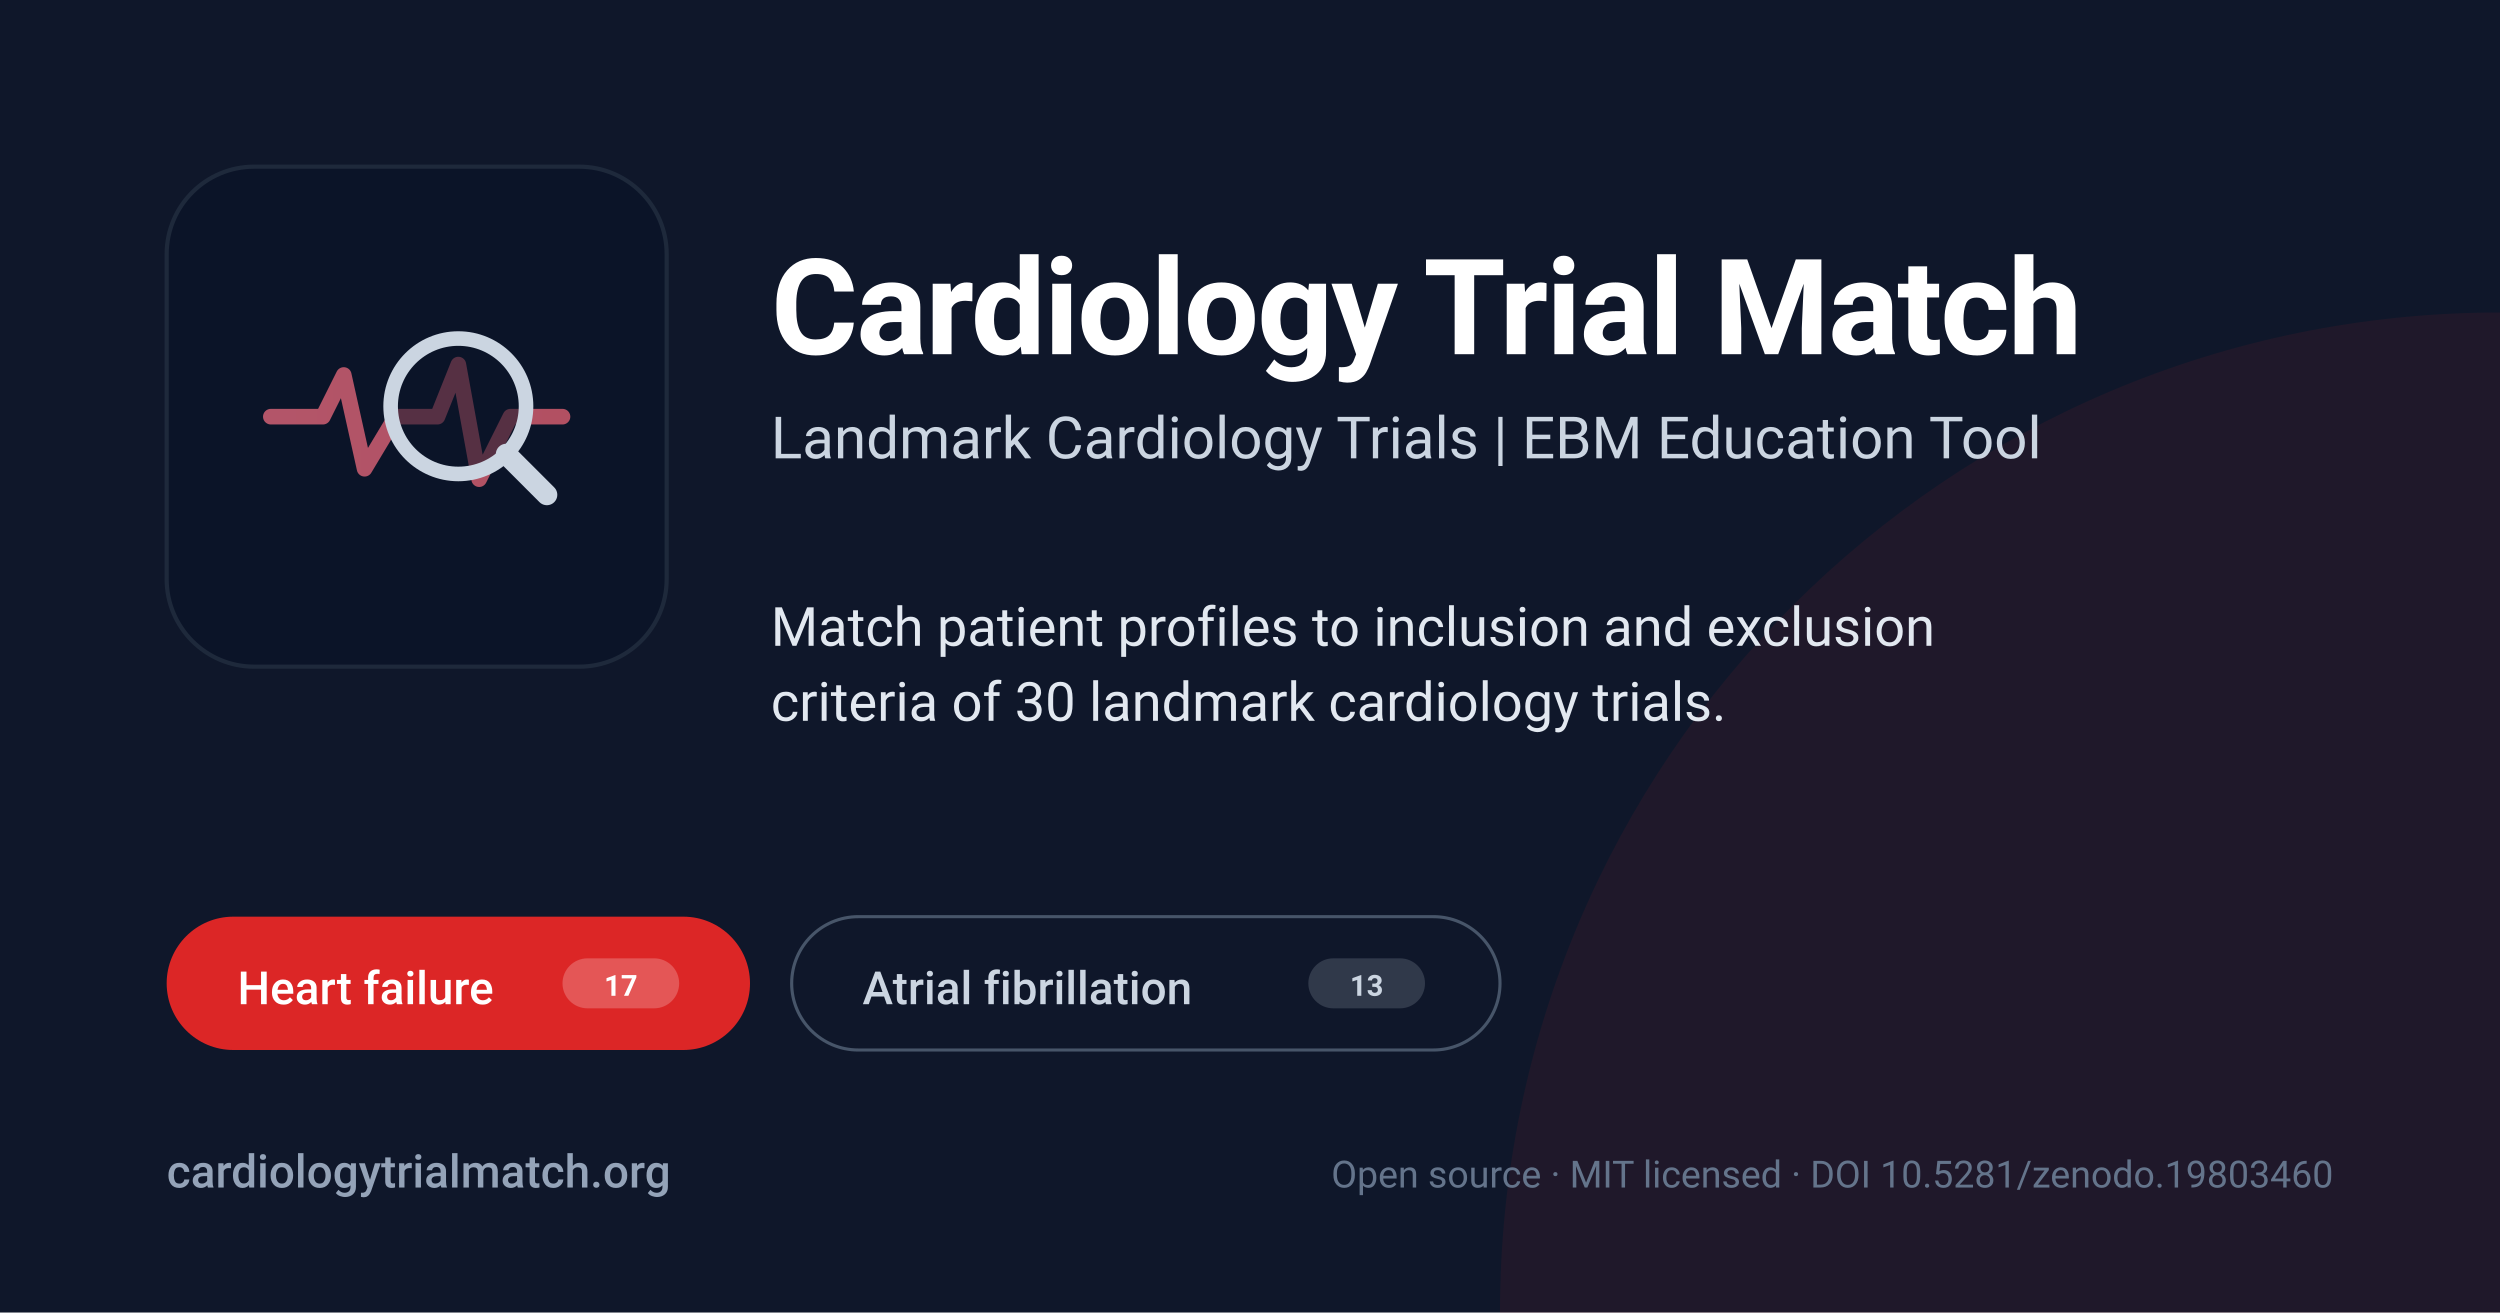
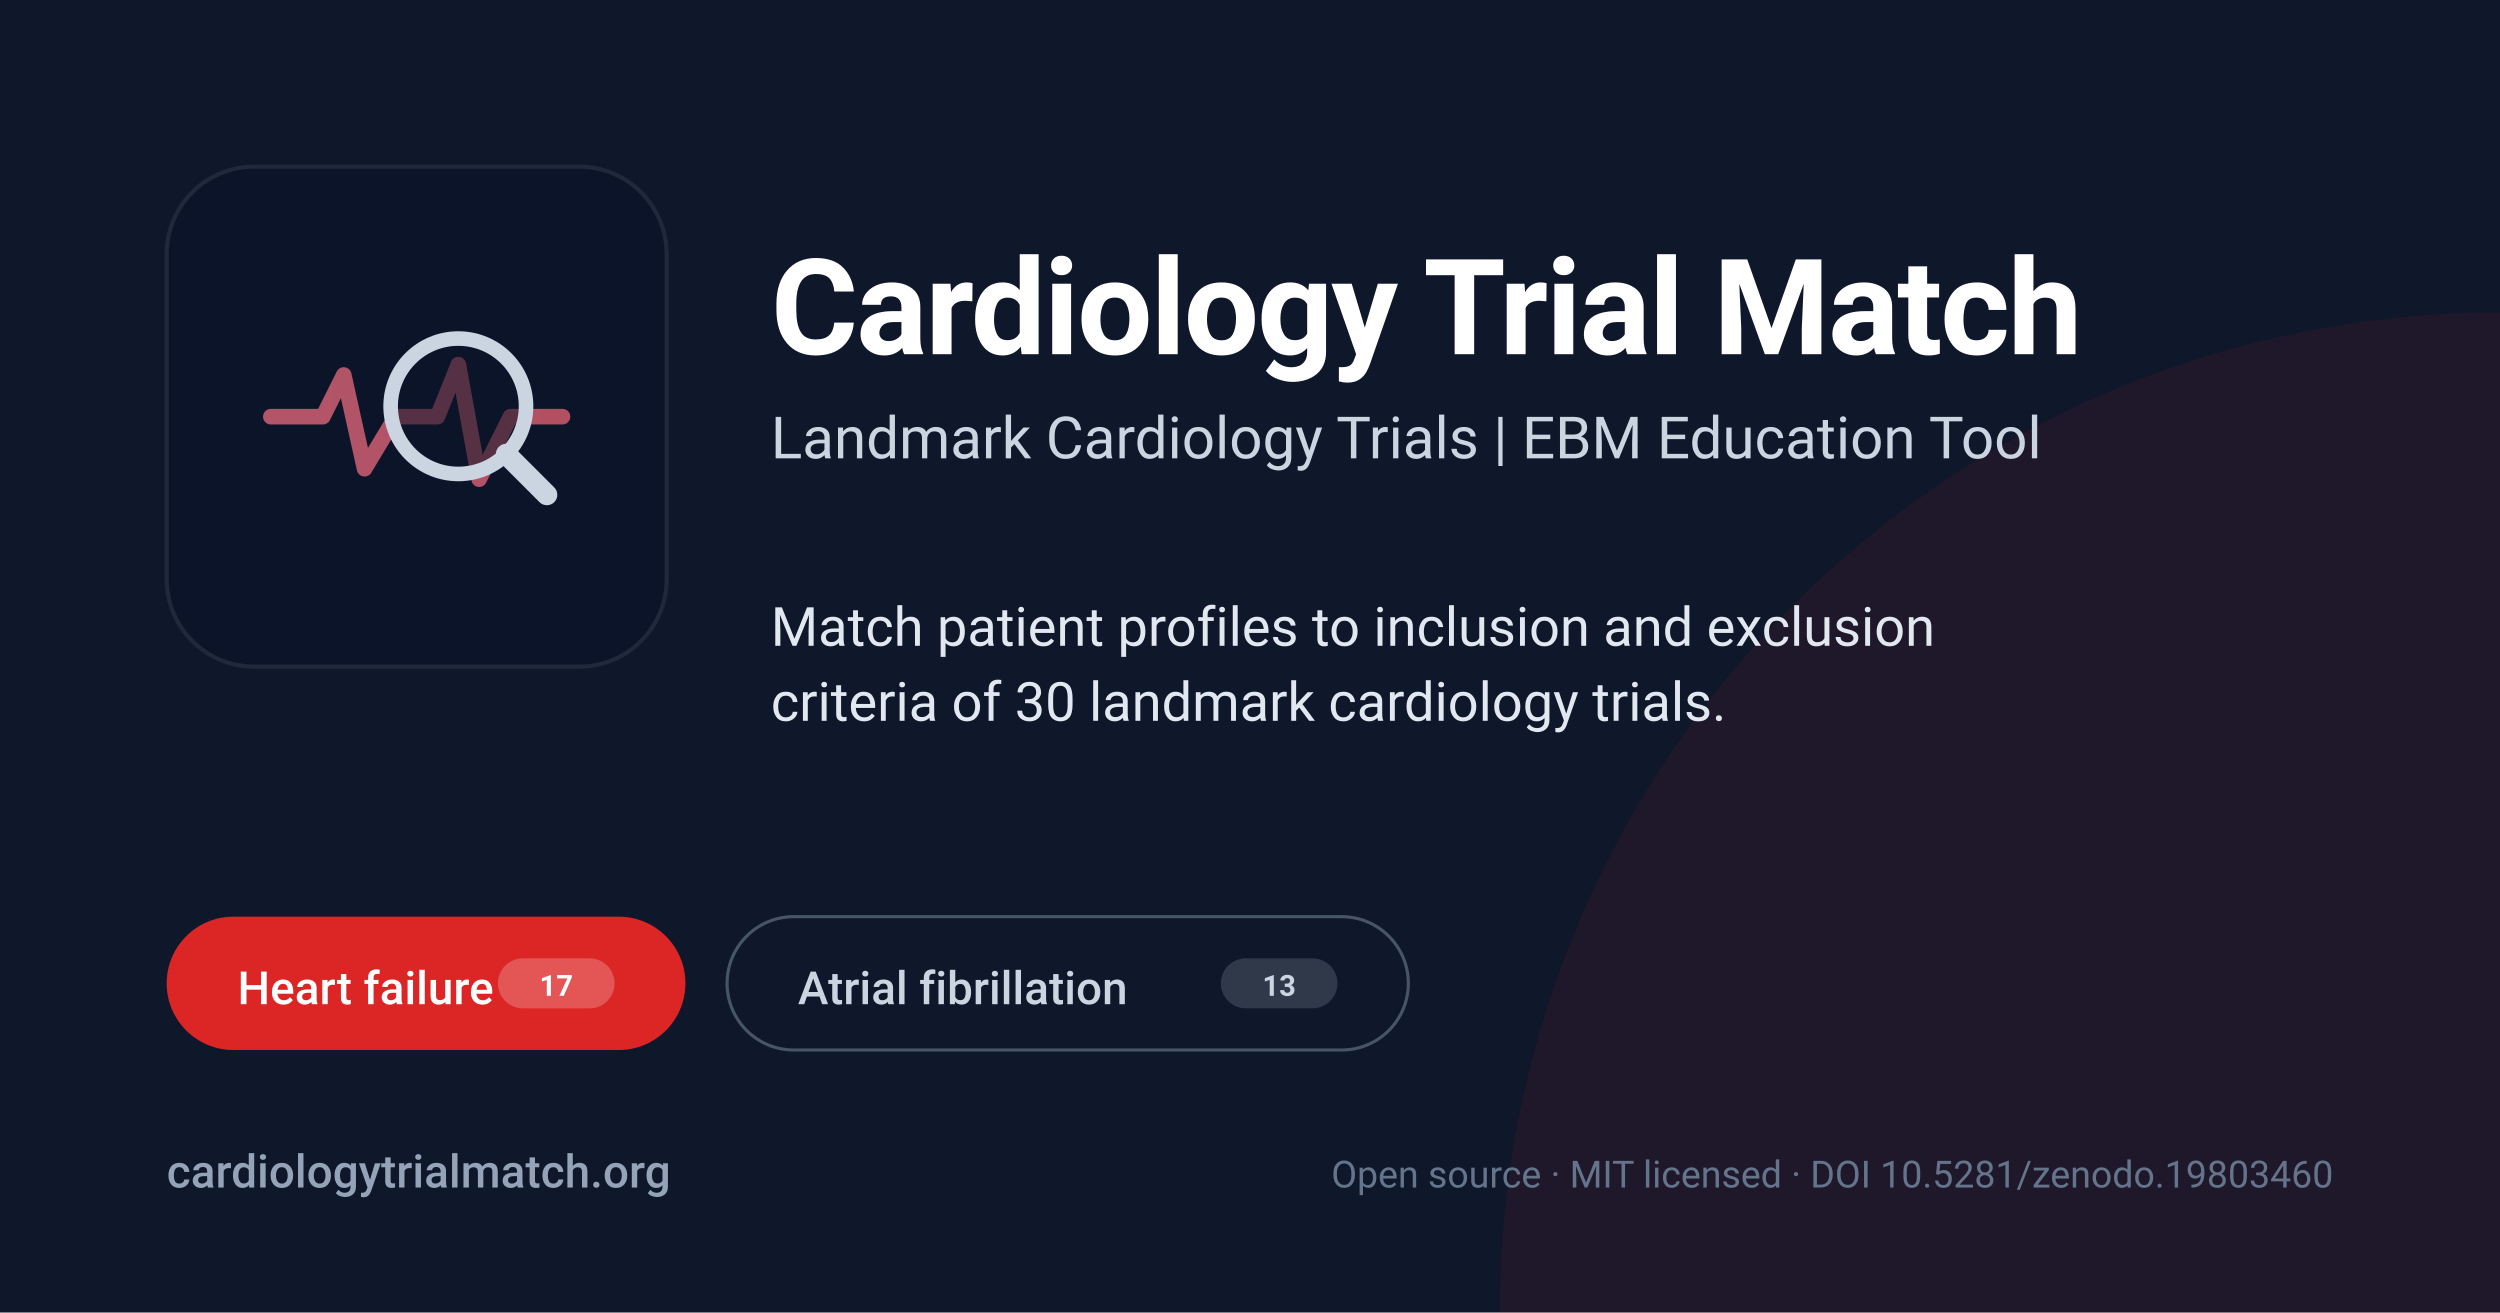
<svg xmlns="http://www.w3.org/2000/svg" viewBox="0 0 1200 630" width="1200" height="630">
  <defs>
    <linearGradient id="pulse" x1="0" y1="0" x2="320" y2="0" gradientUnits="userSpaceOnUse">
      <stop offset="0%" stop-color="#fb7185" />
      <stop offset="60%" stop-color="#ef4444" />
      <stop offset="100%" stop-color="#dc2626" />
    </linearGradient>
    <clipPath id="lensclip">
      <circle cx="200" cy="150" r="65" />
    </clipPath>
  </defs>
  <rect width="1200" height="630" fill="#0f172a" />
  <circle cx="1200" cy="630" r="480" fill="#dc2626" opacity="0.08" />
  <g transform="translate(80, 80)">
    <rect width="240" height="240" rx="42" fill="#0b1428" stroke="#1e293b" stroke-width="2" />
    <g transform="translate(40, 40) scale(5)">
      <path d="M 2 16 H 7 L 9 12 L 11 21 L 14 16 H 18 L 20 11 L 22 22 L 25 16 H 30" stroke="url(#pulse)" stroke-width="1.5" fill="none" stroke-linecap="round" stroke-linejoin="round" opacity="0.7" />
      <circle cx="20" cy="15" r="6.5" fill="#0b1428" opacity="0.55" />
      <g clip-path="url(#lensclip)">
        <path d="M 8 15 L 14 15 L 18 5 L 22 27 L 26 15 L 32 15" stroke="url(#pulse)" stroke-width="2.4" fill="none" stroke-linecap="round" stroke-linejoin="round" />
      </g>
      <circle cx="20" cy="15" r="6.5" fill="none" stroke="#cbd5e1" stroke-width="1.4" />
      <line x1="24.6" y1="19.6" x2="28.5" y2="23.5" stroke="#cbd5e1" stroke-width="2" stroke-linecap="round" />
    </g>
  </g>
  <g font-family="-apple-system, BlinkMacSystemFont, 'Segoe UI', Roboto, sans-serif" fill="#ffffff">
    <text x="370" y="170" font-size="64" font-weight="700" letter-spacing="-1">Cardiology Trial Match</text>
    <text x="370" y="220" font-size="28" font-weight="400" fill="#cbd5e1">Landmark Cardiology Trials | EBM Education Tool</text>
    <text x="370" y="310" font-size="26" font-weight="400" fill="#e2e8f0">
      Match patient profiles to inclusion and exclusion
    </text>
-     <text x="370" y="346" font-size="26" font-weight="400" fill="#e2e8f0">
-       criteria of 30 landmark cardiology trials.
-     </text>
+     <text x="370" y="346" font-size="26" font-weight="400" fill="#e2e8f0">criteria of 30 landmark cardiology trials.</text>
  </g>
  <g transform="translate(80, 440)" font-family="-apple-system, BlinkMacSystemFont, 'Segoe UI', Roboto, sans-serif">
    <g transform="translate(0, 0)">
-       <rect width="280" height="64" rx="32" fill="#dc2626" />
+       <rect width="249" height="64" rx="32" fill="#dc2626" stroke="#dc2626" stroke-width="0" />
      <text x="34" y="42" font-size="22" font-weight="500" fill="#ffffff">Heart failure</text>
-       <rect x="190" y="20" width="56" height="24" rx="12" fill="rgba(255,255,255,0.22)" />
-       <text x="218" y="38" font-size="14" font-weight="600" fill="#ffffff" text-anchor="middle">17</text>
+       <rect x="159" y="20" width="56" height="24" rx="12" fill="rgba(255,255,255,0.22)" />
+       <text x="187" y="38" font-size="14" font-weight="600" fill="#ffffff" text-anchor="middle">17</text>
    </g>
-     <g transform="translate(300, 0)">
-       <rect width="340" height="64" rx="32" fill="none" stroke="#475569" stroke-width="1.5" />
+     <g transform="translate(269, 0)">
+       <rect width="327" height="64" rx="32" fill="none" stroke="#475569" stroke-width="1.5" />
      <text x="34" y="42" font-size="22" font-weight="500" fill="#cbd5e1">Atrial fibrillation</text>
-       <rect x="248" y="20" width="56" height="24" rx="12" fill="rgba(203,213,225,0.18)" />
-       <text x="276" y="38" font-size="14" font-weight="600" fill="#cbd5e1" text-anchor="middle">13</text>
+       <rect x="237" y="20" width="56" height="24" rx="12" fill="rgba(203,213,225,0.18)" />
+       <text x="265" y="38" font-size="14" font-weight="600" fill="#cbd5e1" text-anchor="middle">13</text>
    </g>
  </g>
  <g font-family="-apple-system, BlinkMacSystemFont, 'Segoe UI', Roboto, sans-serif">
    <text x="80" y="570" font-size="22" font-weight="500" fill="#94a3b8">cardiologytrialmatch.org</text>
    <text x="1120" y="570" font-size="18" font-weight="400" fill="#64748b" text-anchor="end">Open source · MIT licensed · DOI 10.5281/zenodo.19803460</text>
  </g>
</svg>
